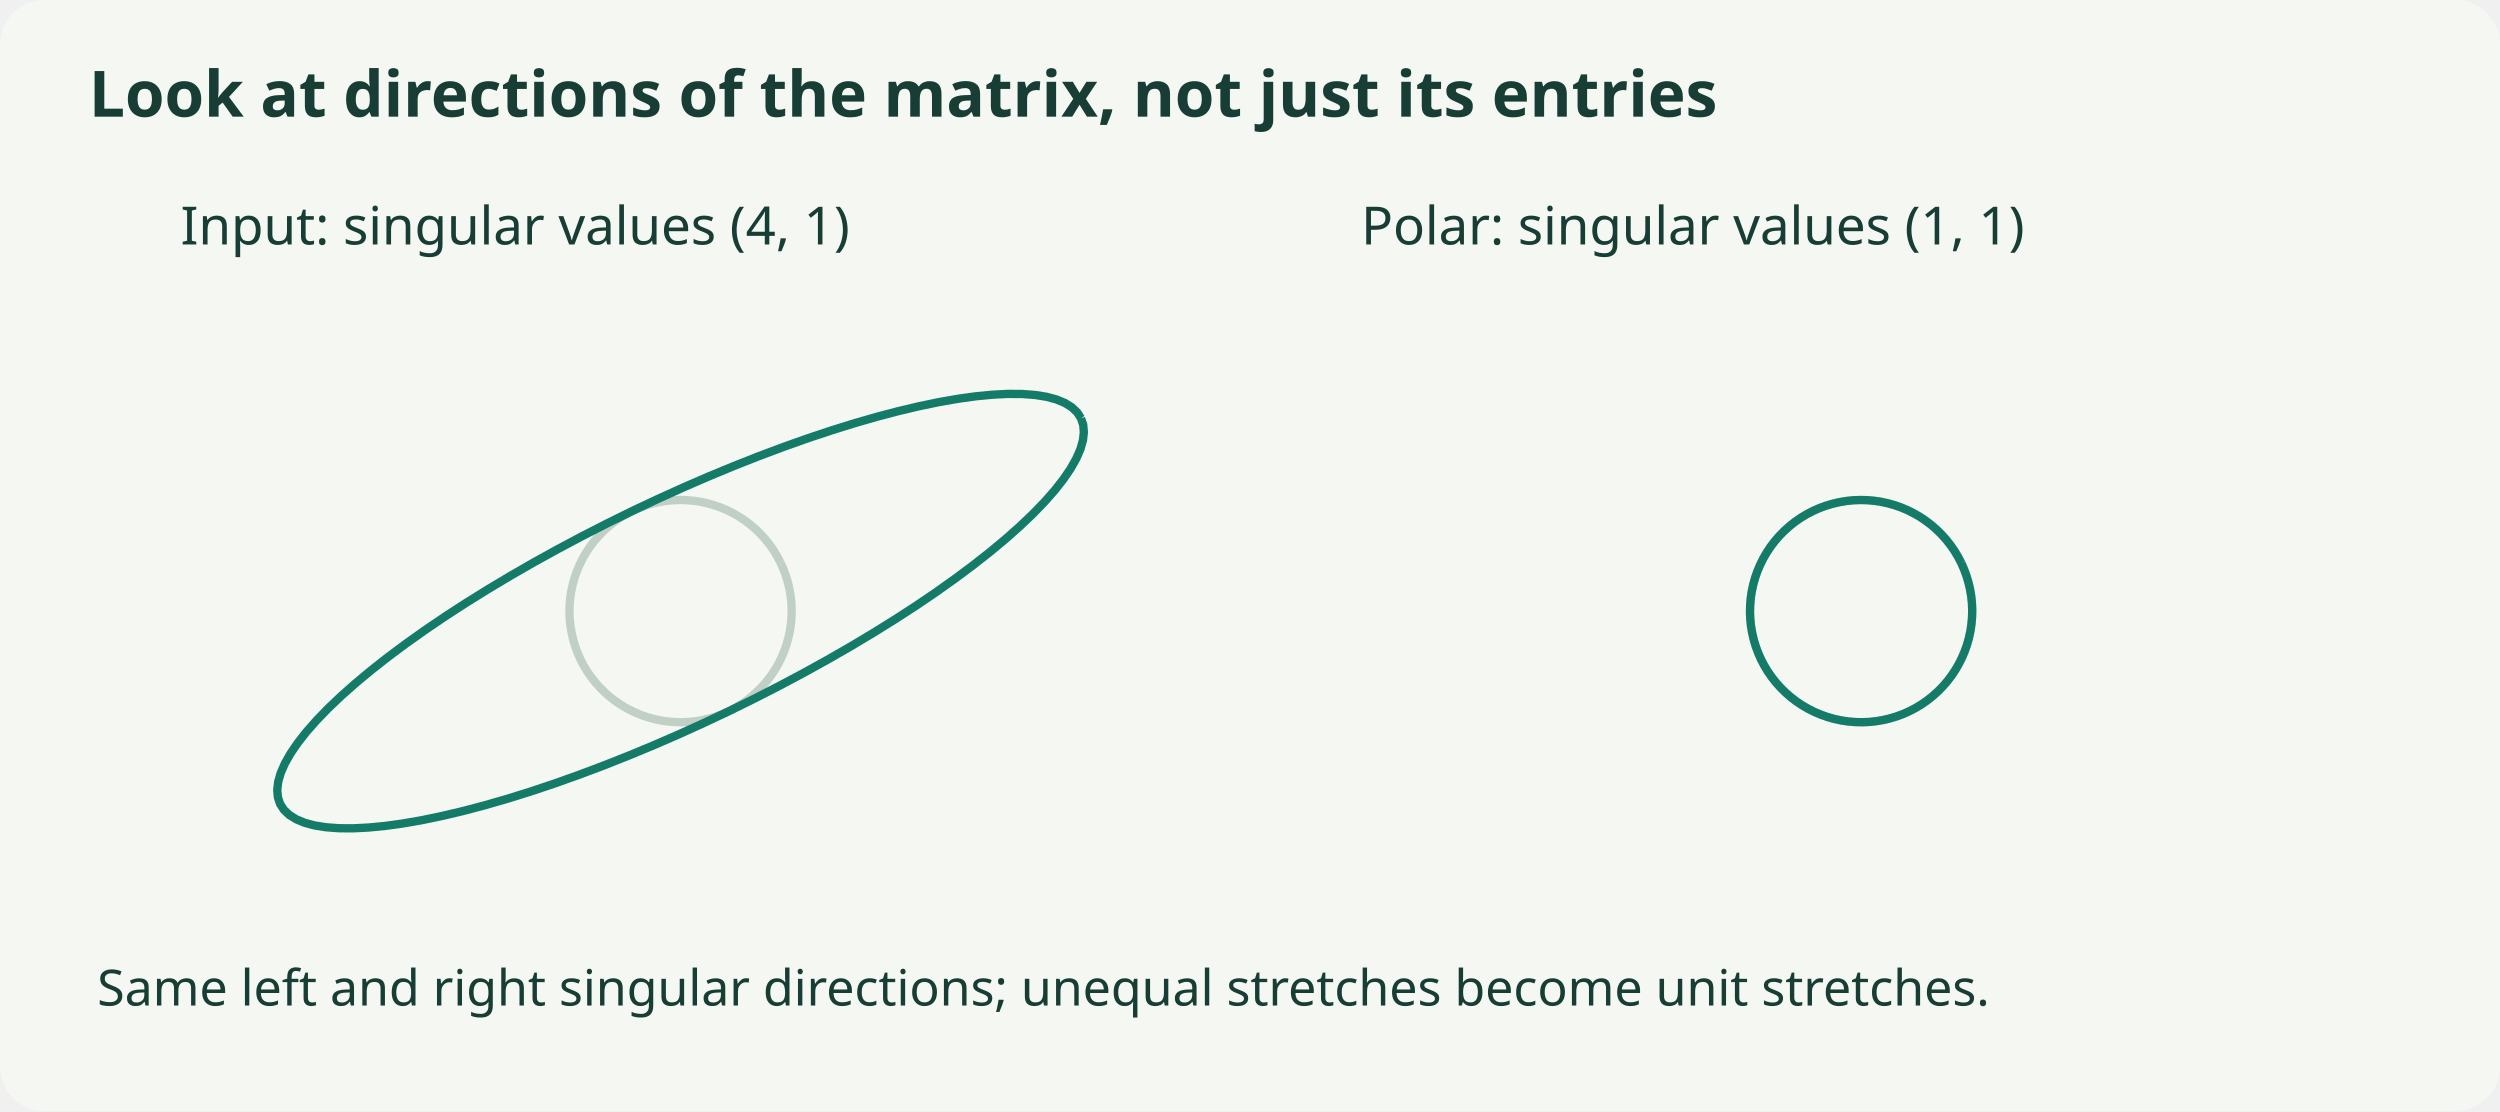
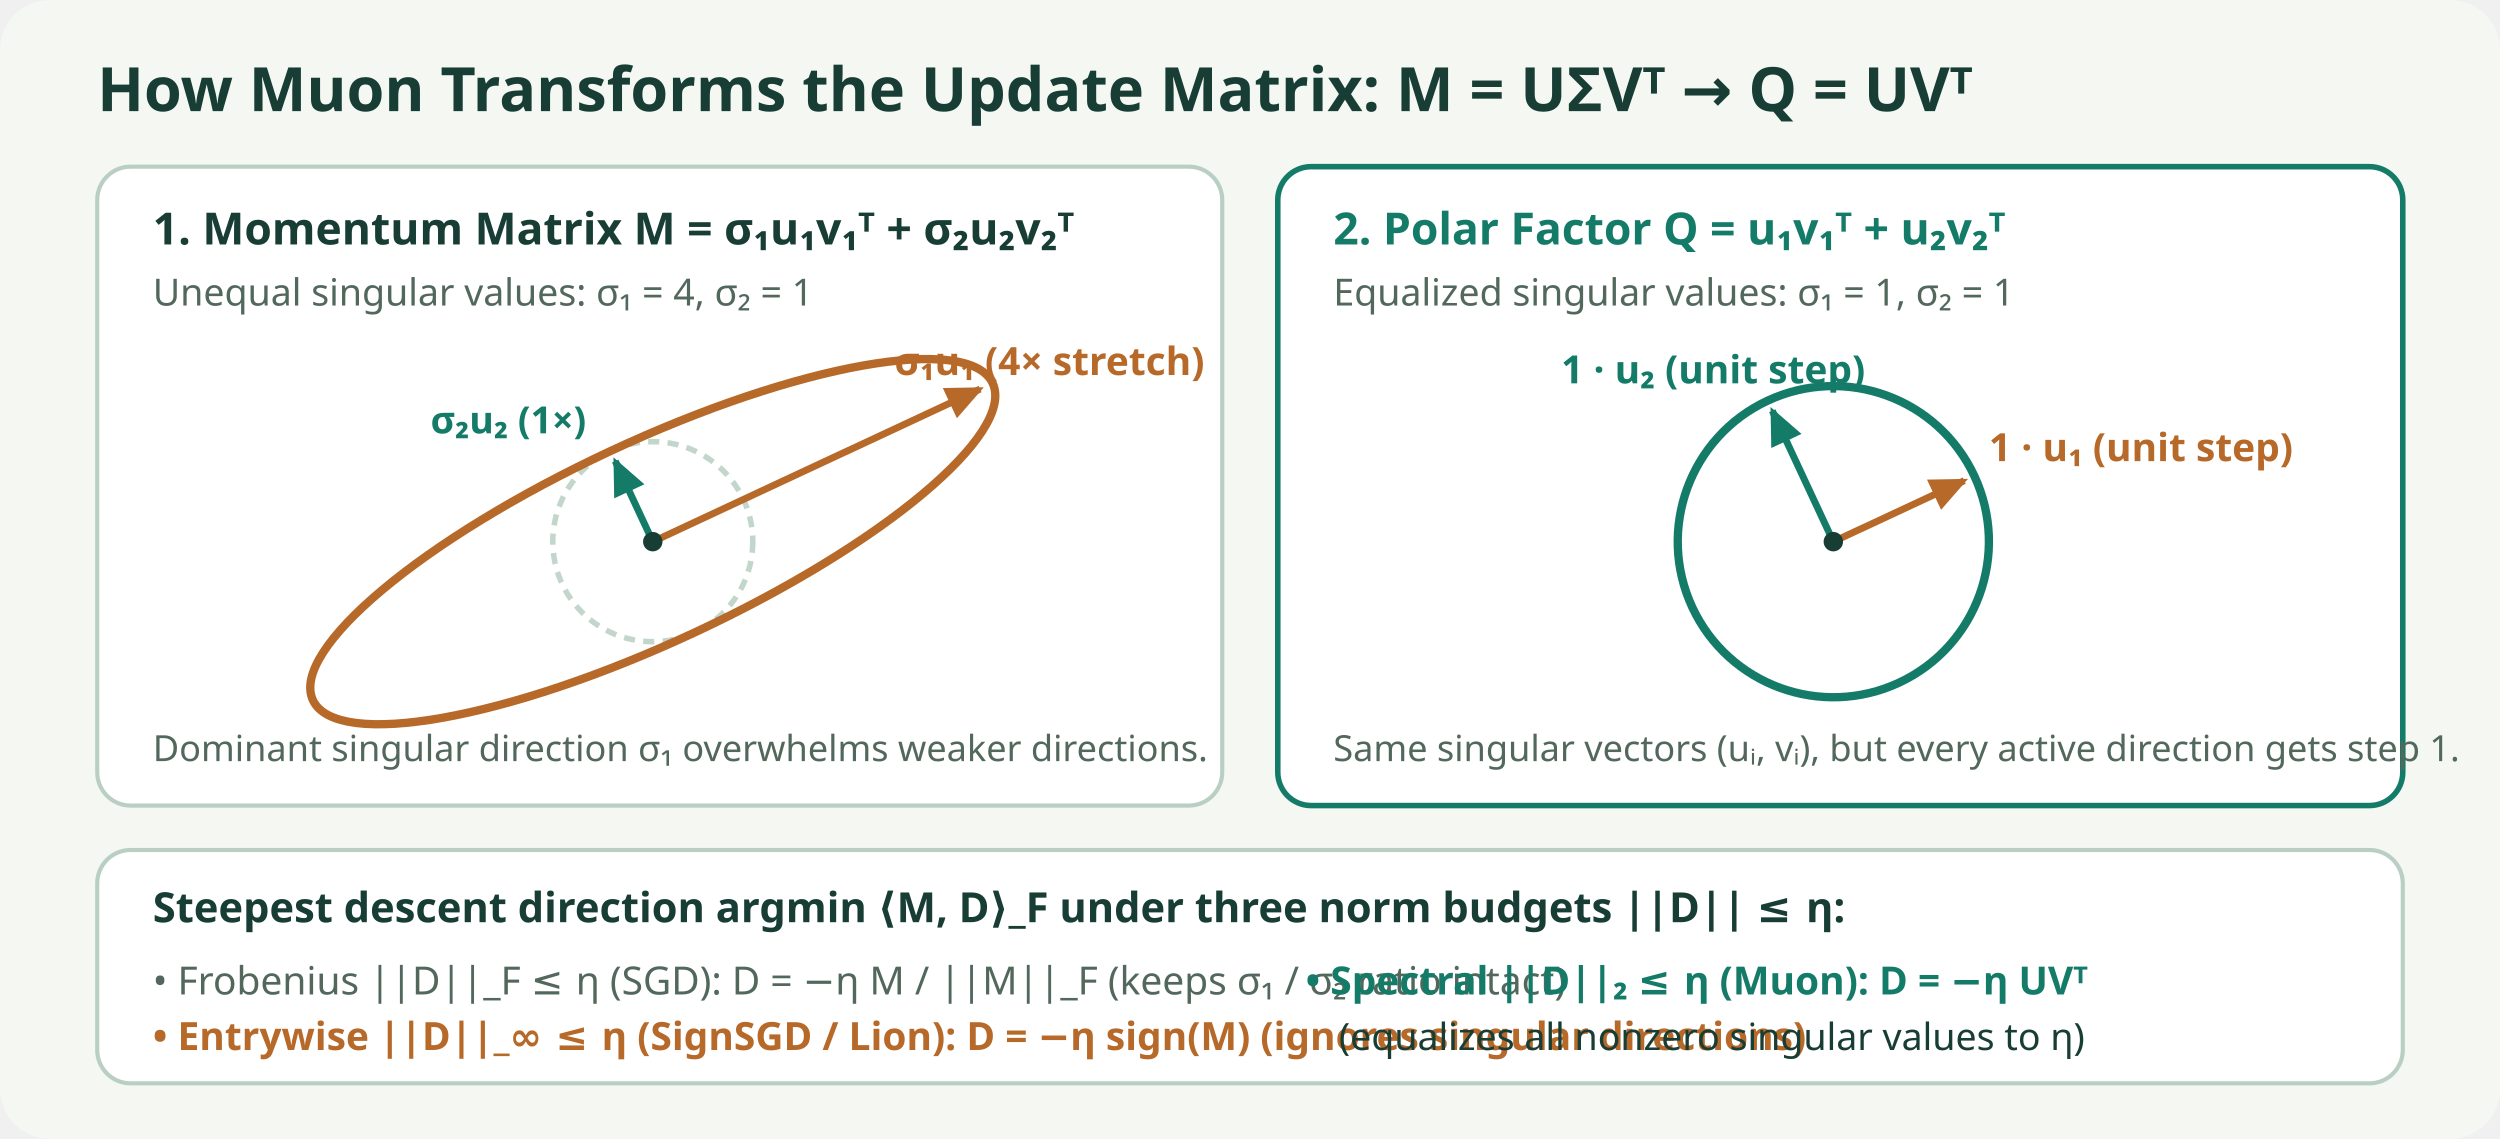
- <svg xmlns="http://www.w3.org/2000/svg" viewBox="0 0 900 400" role="img" aria-label="Look at directions of the matrix, not just its entries">
-   <rect width="900" height="400" rx="16" fill="#f4f7f2" />
+ <svg xmlns="http://www.w3.org/2000/svg" viewBox="0 0 900 410" role="img" aria-labelledby="title desc">
+   <defs>
+     <marker id="arr-teal" viewBox="0 0 10 10" refX="8" refY="5" markerWidth="6" markerHeight="6" orient="auto">
+       <path d="M0,1 L9,5 L0,9 z" fill="#137b68" />
+     </marker>
+     <marker id="arr-amber" viewBox="0 0 10 10" refX="8" refY="5" markerWidth="6" markerHeight="6" orient="auto">
+       <path d="M0,1 L9,5 L0,9 z" fill="#b66929" />
+     </marker>
+   </defs>
+   <rect width="900" height="410" rx="18" fill="#f4f7f2" />
  <g font-family="system-ui,sans-serif" fill="#173d35">
-     <text x="32" y="42" font-size="23" font-weight="700">Look at directions of the matrix, not just its entries</text>
-     <text x="65" y="88" font-size="19">Input: singular values (4, 1)</text>
-     <polyline points="281.04,202.64 279.88,200.42 278.58,198.26 277.15,196.20 275.59,194.23 273.91,192.36 272.12,190.60 270.22,188.95 268.22,187.43 266.13,186.04 263.95,184.78 261.71,183.66 259.39,182.68 257.02,181.85 254.60,181.17 252.14,180.64 249.66,180.27 247.15,180.06 244.64,180.00 242.13,180.10 239.63,180.36 237.15,180.78 234.71,181.35 232.30,182.07 229.94,182.94 227.64,183.96 225.42,185.12 223.26,186.42 221.20,187.85 219.23,189.41 217.36,191.09 215.60,192.88 213.95,194.78 212.43,196.78 211.04,198.87 209.78,201.05 208.66,203.29 207.68,205.61 206.85,207.98 206.17,210.40 205.64,212.86 205.27,215.34 205.06,217.85 205.00,220.36 205.10,222.87 205.36,225.37 205.78,227.85 206.35,230.29 207.07,232.70 207.94,235.06 208.96,237.36 210.12,239.58 211.42,241.74 212.85,243.80 214.41,245.77 216.09,247.64 217.88,249.40 219.78,251.05 221.78,252.57 223.87,253.96 226.05,255.22 228.29,256.34 230.61,257.32 232.98,258.15 235.40,258.83 237.86,259.36 240.34,259.73 242.85,259.94 245.36,260.00 247.87,259.90 250.37,259.64 252.85,259.22 255.29,258.65 257.70,257.93 260.06,257.06 262.36,256.04 264.58,254.88 266.74,253.58 268.80,252.15 270.77,250.59 272.64,248.91 274.40,247.12 276.05,245.22 277.57,243.22 278.96,241.13 280.22,238.95 281.34,236.71 282.32,234.39 283.15,232.02 283.83,229.60 284.36,227.14 284.73,224.66 284.94,222.15 285.00,219.64 284.90,217.13 284.64,214.63 284.22,212.15 283.65,209.71 282.93,207.30 282.06,204.94 281.04,202.64" fill="none" stroke="#c1d0c6" stroke-width="3" />
-     <polyline points="389.16,150.58 387.78,148.45 385.84,146.61 383.35,145.06 380.31,143.80 376.74,142.84 372.64,142.19 368.05,141.84 362.96,141.80 357.41,142.08 351.42,142.65 345.01,143.54 338.20,144.72 331.03,146.21 323.52,147.98 315.69,150.04 307.59,152.37 299.24,154.97 290.67,157.83 281.93,160.94 273.04,164.27 264.04,167.83 254.96,171.59 245.85,175.54 236.73,179.67 227.64,183.96 218.63,188.39 209.71,192.95 200.94,197.61 192.34,202.36 183.95,207.18 175.80,212.05 167.92,216.95 160.34,221.86 153.10,226.77 146.23,231.65 139.74,236.48 133.67,241.25 128.03,245.94 122.86,250.52 118.17,254.98 113.99,259.30 110.31,263.47 107.18,267.47 104.58,271.28 102.54,274.89 101.06,278.28 100.15,281.44 99.81,284.36 100.04,287.02 100.84,289.42 102.22,291.55 104.16,293.39 106.65,294.94 109.69,296.20 113.26,297.16 117.36,297.81 121.95,298.16 127.04,298.20 132.59,297.92 138.58,297.35 144.99,296.46 151.80,295.28 158.97,293.79 166.48,292.02 174.31,289.96 182.41,287.63 190.76,285.03 199.33,282.17 208.07,279.06 216.96,275.73 225.96,272.17 235.04,268.41 244.15,264.46 253.27,260.33 262.36,256.04 271.37,251.61 280.29,247.05 289.06,242.39 297.66,237.64 306.05,232.82 314.20,227.95 322.08,223.05 329.66,218.14 336.90,213.23 343.77,208.35 350.26,203.52 356.33,198.75 361.97,194.06 367.14,189.48 371.83,185.02 376.01,180.70 379.69,176.53 382.82,172.53 385.42,168.72 387.46,165.11 388.94,161.72 389.85,158.56 390.19,155.64 389.96,152.98 389.16,150.58" fill="none" stroke="#137b68" stroke-width="3" />
-     <text x="490" y="88" font-size="19">Polar: singular values (1, 1)</text>
-     <polyline points="706.04,202.64 704.88,200.42 703.58,198.26 702.15,196.20 700.59,194.23 698.91,192.36 697.12,190.60 695.22,188.95 693.22,187.43 691.13,186.04 688.95,184.78 686.71,183.66 684.39,182.68 682.02,181.85 679.60,181.17 677.14,180.64 674.66,180.27 672.15,180.06 669.64,180.00 667.13,180.10 664.63,180.36 662.15,180.78 659.71,181.35 657.30,182.07 654.94,182.94 652.64,183.96 650.42,185.12 648.26,186.42 646.20,187.85 644.23,189.41 642.36,191.09 640.60,192.88 638.95,194.78 637.43,196.78 636.04,198.87 634.78,201.05 633.66,203.29 632.68,205.61 631.85,207.98 631.17,210.40 630.64,212.86 630.27,215.34 630.06,217.85 630.00,220.36 630.10,222.87 630.36,225.37 630.78,227.85 631.35,230.29 632.07,232.70 632.94,235.06 633.96,237.36 635.12,239.58 636.42,241.74 637.85,243.80 639.41,245.77 641.09,247.64 642.88,249.40 644.78,251.05 646.78,252.57 648.87,253.96 651.05,255.22 653.29,256.34 655.61,257.32 657.98,258.15 660.40,258.83 662.86,259.36 665.34,259.73 667.85,259.94 670.36,260.00 672.87,259.90 675.37,259.64 677.85,259.22 680.29,258.65 682.70,257.93 685.06,257.06 687.36,256.04 689.58,254.88 691.74,253.58 693.80,252.15 695.77,250.59 697.64,248.91 699.40,247.12 701.05,245.22 702.57,243.22 703.96,241.13 705.22,238.95 706.34,236.71 707.32,234.39 708.15,232.02 708.83,229.60 709.36,227.14 709.73,224.66 709.94,222.15 710.00,219.64 709.90,217.13 709.64,214.63 709.22,212.15 708.65,209.71 707.93,207.30 707.06,204.94 706.04,202.64" fill="none" stroke="#c1d0c6" stroke-width="3" />
-     <polyline points="706.04,202.64 704.88,200.42 703.58,198.26 702.15,196.20 700.59,194.23 698.91,192.36 697.12,190.60 695.22,188.95 693.22,187.43 691.13,186.04 688.95,184.78 686.71,183.66 684.39,182.68 682.02,181.85 679.60,181.17 677.14,180.64 674.66,180.27 672.15,180.06 669.64,180.00 667.13,180.10 664.63,180.36 662.15,180.78 659.71,181.35 657.30,182.07 654.94,182.94 652.64,183.96 650.42,185.12 648.26,186.42 646.20,187.85 644.23,189.41 642.36,191.09 640.60,192.88 638.95,194.78 637.43,196.78 636.04,198.87 634.78,201.05 633.66,203.29 632.68,205.61 631.85,207.98 631.17,210.40 630.64,212.86 630.27,215.34 630.06,217.85 630.00,220.36 630.10,222.87 630.36,225.37 630.78,227.85 631.35,230.29 632.07,232.70 632.94,235.06 633.96,237.36 635.12,239.58 636.42,241.74 637.85,243.80 639.41,245.77 641.09,247.64 642.88,249.40 644.78,251.05 646.78,252.57 648.87,253.96 651.05,255.22 653.29,256.34 655.61,257.32 657.98,258.15 660.40,258.83 662.86,259.36 665.34,259.73 667.85,259.94 670.36,260.00 672.87,259.90 675.37,259.64 677.85,259.22 680.29,258.65 682.70,257.93 685.06,257.06 687.36,256.04 689.58,254.88 691.74,253.58 693.80,252.15 695.77,250.59 697.64,248.91 699.40,247.12 701.05,245.22 702.57,243.22 703.96,241.13 705.22,238.95 706.34,236.71 707.32,234.39 708.15,232.02 708.83,229.60 709.36,227.14 709.73,224.66 709.94,222.15 710.00,219.64 709.90,217.13 709.64,214.63 709.22,212.15 708.65,209.71 707.93,207.30 707.06,204.94 706.04,202.64" fill="none" stroke="#137b68" stroke-width="3" />
-     <text x="35" y="362" font-size="18">Same left and right singular directions; unequal stretches become unit stretches.</text>
+     <text x="35" y="40" font-size="22" font-weight="700">How Muon Transforms the Update Matrix: M = UΣVᵀ  →  Q = UVᵀ</text>
+     <rect x="35" y="60" width="405" height="230" rx="12" fill="#fff" stroke="#b9cfc3" stroke-width="1.5" />
+     <text x="55" y="88" font-size="16" font-weight="700">1. Momentum Matrix M = σ₁u₁v₁ᵀ + σ₂u₂v₂ᵀ</text>
+     <text x="55" y="110" font-size="13.5" fill="#52685c">Unequal singular values: σ₁ = 4, σ₂ = 1</text>
+     <circle cx="235" cy="195" r="36" fill="none" stroke="#c3d6cc" stroke-width="2" stroke-dasharray="4,3" />
+     <g transform="translate(235,195) rotate(-25)">
+       <ellipse cx="0" cy="0" rx="135" ry="36" fill="none" stroke="#b66929" stroke-width="3" />
+       <line x1="0" y1="0" x2="130" y2="0" stroke="#b66929" stroke-width="2.5" marker-end="url(#arr-amber)" />
+       <line x1="0" y1="0" x2="0" y2="-32" stroke="#137b68" stroke-width="2.5" marker-end="url(#arr-teal)" />
+     </g>
+     <circle cx="235" cy="195" r="3.5" fill="#173d35" />
+     <text x="322" y="135" font-size="14" font-weight="700" fill="#b66929">σ₁u₁ (4× stretch)</text>
+     <text x="155" y="156" font-size="13.5" font-weight="700" fill="#137b68">σ₂u₂ (1×)</text>
+     <text x="55" y="274" font-size="13" fill="#52685c">Dominant singular direction σ₁ overwhelms weaker directions.</text>
+     <rect x="460" y="60" width="405" height="230" rx="12" fill="#fff" stroke="#137b68" stroke-width="2" />
+     <text x="480" y="88" font-size="16" font-weight="700" fill="#137b68">2. Polar Factor Q = u₁v₁ᵀ + u₂v₂ᵀ</text>
+     <text x="480" y="110" font-size="13.5" fill="#52685c">Equalized singular values: σ₁ = 1, σ₂ = 1</text>
+     <g transform="translate(660,195) rotate(-25)">
+       <circle cx="0" cy="0" r="56" fill="none" stroke="#137b68" stroke-width="3" />
+       <line x1="0" y1="0" x2="52" y2="0" stroke="#b66929" stroke-width="2.5" marker-end="url(#arr-amber)" />
+       <line x1="0" y1="0" x2="0" y2="-52" stroke="#137b68" stroke-width="2.5" marker-end="url(#arr-teal)" />
+     </g>
+     <circle cx="660" cy="195" r="3.5" fill="#173d35" />
+     <text x="716" y="166" font-size="14" font-weight="700" fill="#b66929">1 · u₁ (unit step)</text>
+     <text x="562" y="138" font-size="14" font-weight="700" fill="#137b68">1 · u₂ (unit step)</text>
+     <text x="480" y="274" font-size="13" fill="#52685c">Same singular vectors (uᵢ, vᵢ), but every active direction gets step 1.</text>
+     <rect x="35" y="306" width="830" height="84" rx="12" fill="#fff" stroke="#b9cfc3" stroke-width="1.5" />
+     <text x="55" y="332" font-size="15" font-weight="700">Steepest descent direction argmin ⟨M, D⟩_F under three norm budgets ||D|| ≤ η:</text>
+     <text x="55" y="358" font-size="14" fill="#52685c">• Frobenius ||D||_F ≤ η (SGD):  D = −η M / ||M||_F   (keeps σ₁ / σ₂ ratio intact)</text>
+     <text x="55" y="378" font-size="14" fill="#b66929" font-weight="600">• Entrywise ||D||_∞ ≤ η (SignSGD / Lion):  D = −η sign(M)   (ignores singular directions)</text>
+     <text x="470" y="358" font-size="14" fill="#137b68" font-weight="700">• Spectral ||D||₂ ≤ η (Muon):  D = −η UVᵀ</text>
+     <text x="482" y="378" font-size="13.5" fill="#173d35">(equalizes all nonzero singular values to η)</text>
  </g>
</svg>
